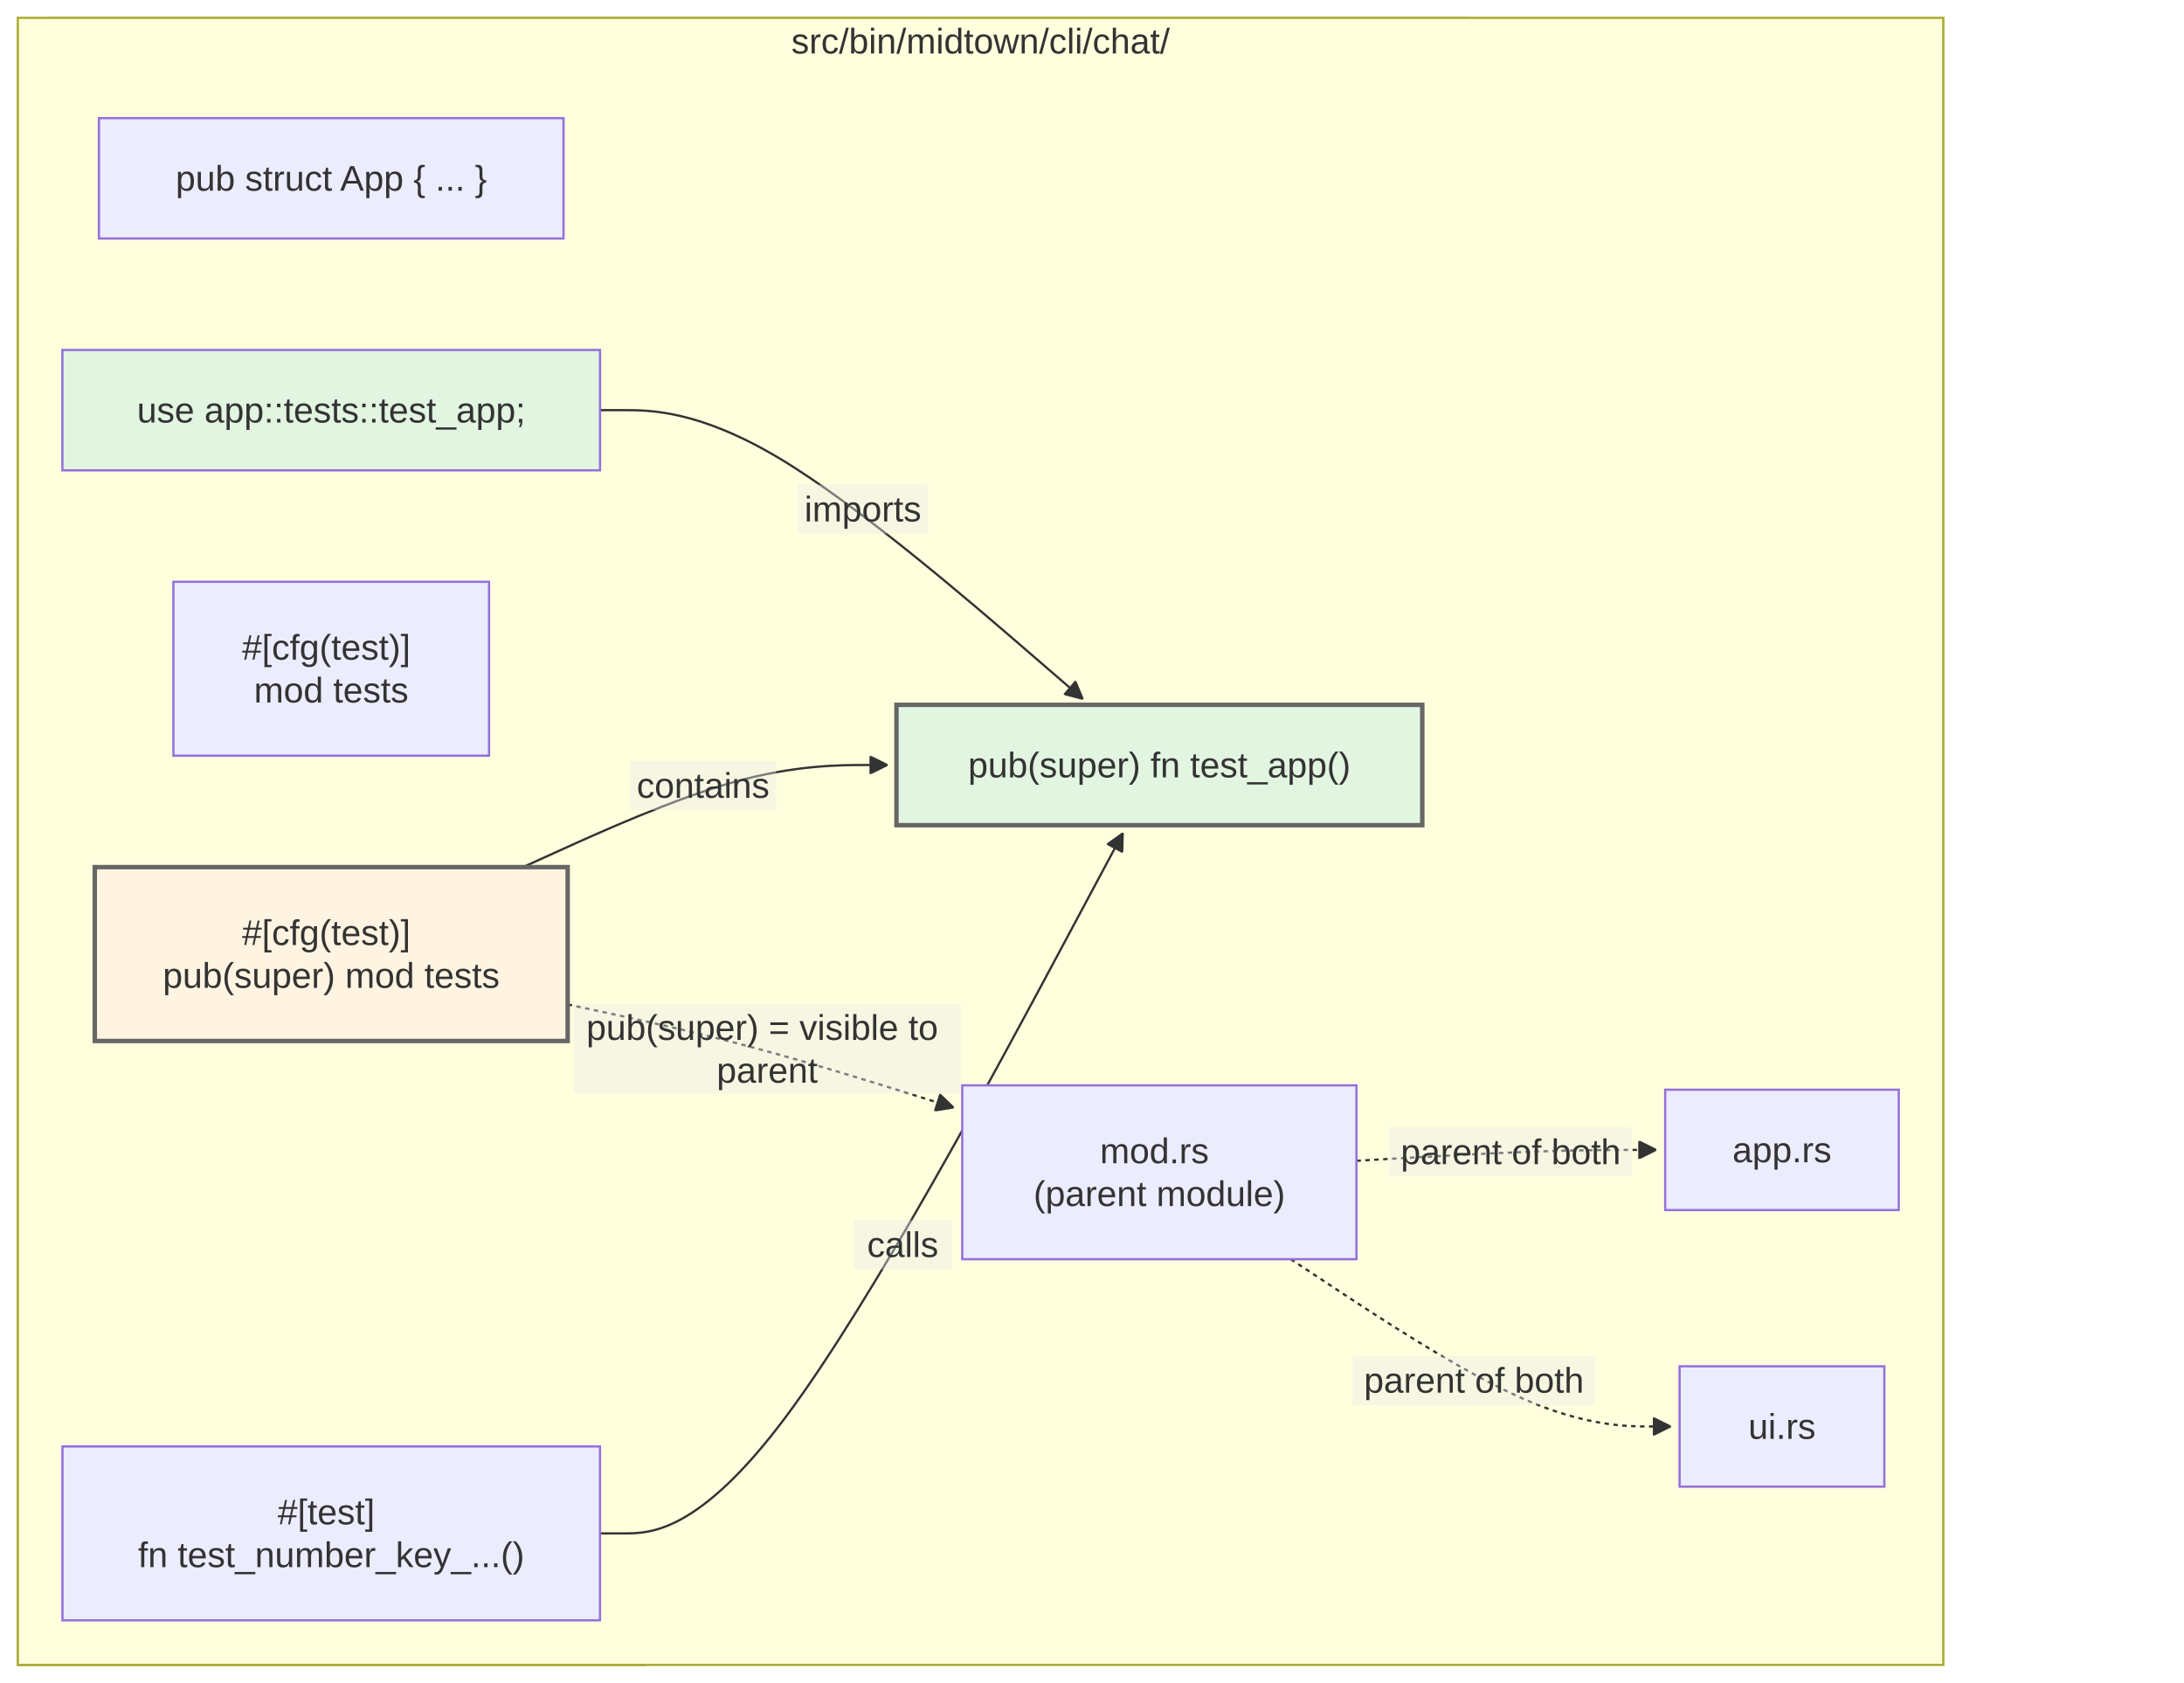
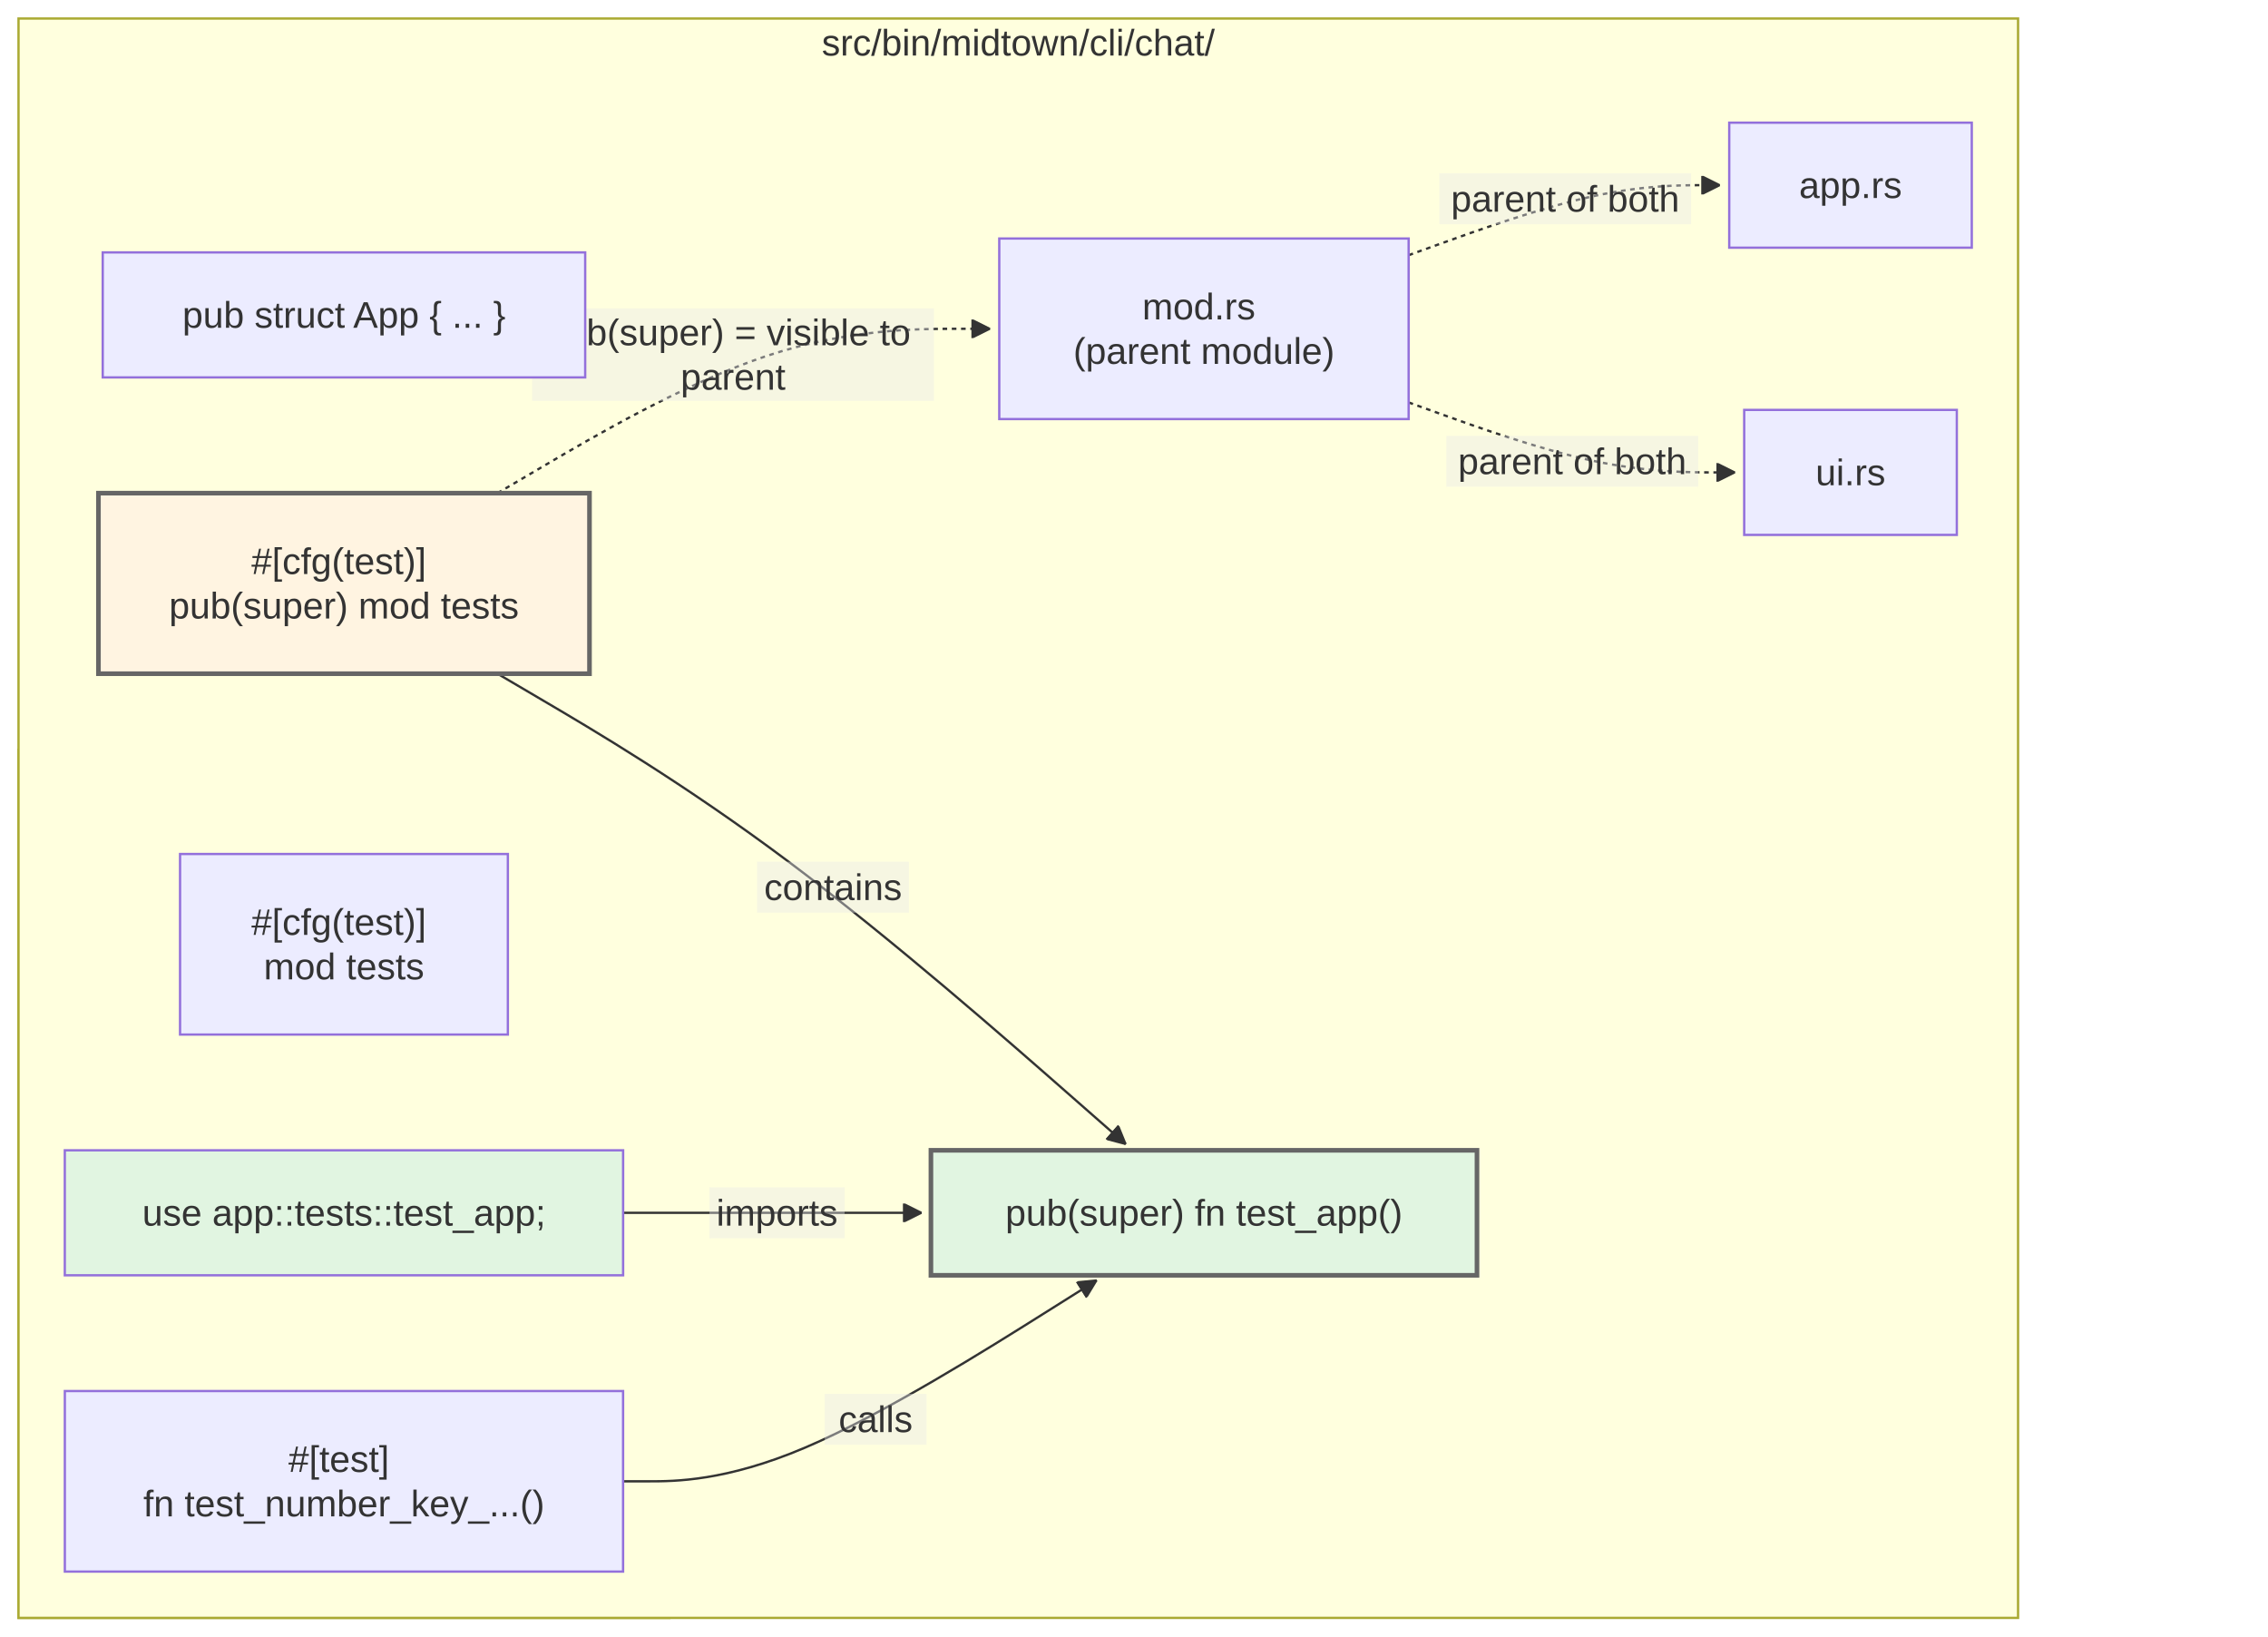
- <svg xmlns="http://www.w3.org/2000/svg" width="980.024" height="754.891" viewBox="-8 -8 980.024 754.891" class="mermaid">
+ <svg xmlns="http://www.w3.org/2000/svg" width="980.024" height="706.93" viewBox="-8 -8 980.024 706.93" class="mermaid">
  <style>
.mermaid{font-family:trebuchet ms, verdana, arial, sans-serif;font-size:16px;fill:#333333;}
.error-icon{fill:#552222;}
.error-text{fill:#552222;stroke:#552222;}
.edge-thickness-normal{stroke-width:1px;}
.edge-thickness-thick{stroke-width:3.5px;}
.edge-pattern-solid{stroke-dasharray:0;}
.edge-thickness-invisible{stroke-width:0;fill:none;}
.edge-pattern-dashed{stroke-dasharray:3;}
.edge-pattern-dotted{stroke-dasharray:2;}
.marker{fill:#333333;stroke:#333333;}
.marker.cross{stroke:#333333;}
svg{font-family:trebuchet ms, verdana, arial, sans-serif;font-size:16px;}
p{margin:0;}
.label{font-family:trebuchet ms, verdana, arial, sans-serif;color:#333333;}
.cluster-label text{fill:#333333;}
.cluster-label span{color:#333333;}
.cluster-label span p{background-color:transparent;}
.label text,span{fill:#333333;color:#333333;}
.node rect,.node circle,.node ellipse,.node polygon,.node path{fill:#ECECFF;stroke:#9370DB;stroke-width:1px;}
.rough-node .label text,.node .label text,.image-shape .label,.icon-shape .label{text-anchor:middle;}
.node .katex path{fill:#000;stroke:#000;stroke-width:1px;}
.rough-node .label,.node .label,.image-shape .label,.icon-shape .label{text-align:center;}
.node.clickable{cursor:pointer;}
.root .anchor path{fill:#333333!important;stroke-width:0;stroke:#333333;}
.arrowheadPath{fill:#333333;}
.edgePath .path{stroke:#333333;stroke-width:2.0px;}
.flowchart-link{stroke:#333333;fill:none;}
.edgeLabel{background-color:rgba(232, 232, 232, 0.8);text-align:center;}
.edgeLabel p{background-color:rgba(232, 232, 232, 0.8);}
.edgeLabel rect{opacity:0.5;background-color:rgba(232, 232, 232, 0.8);fill:rgba(232, 232, 232, 0.8);}
.labelBkg{background-color:rgba(232, 232, 232, 0.5);}
.cluster rect{fill:#ffffde;stroke:#aaaa33;stroke-width:1px;}
.cluster text{fill:#333333;}
.cluster span{color:#333333;}
.flowchartTitleText{text-anchor:middle;font-size:18px;fill:#333333;}
rect.text{fill:none;stroke-width:0;}

.visibility rect { stroke:#666 !important; stroke-width:2px !important; stroke-dasharray: 5 5 !important; }
.visibility polygon { stroke:#666 !important; stroke-width:2px !important; stroke-dasharray: 5 5 !important; }
.visibility ellipse { stroke:#666 !important; stroke-width:2px !important; stroke-dasharray: 5 5 !important; }
.visibility circle { stroke:#666 !important; stroke-width:2px !important; stroke-dasharray: 5 5 !important; }
.visibility path { stroke:#666 !important; stroke-width:2px !important; stroke-dasharray: 5 5 !important; }
  </style>
  <defs>
    <marker id="arrow_point" viewBox="0 0 10 10" refX="10" refY="5" markerWidth="8" markerHeight="8" orient="auto" markerUnits="userSpaceOnUse">
      <path d="M 0 0 L 10 5 L 0 10 z" class="marker" />
    </marker>
    <marker id="arrow_point_start" viewBox="0 0 10 10" refX="4.5" refY="5" markerWidth="8" markerHeight="8" orient="auto" markerUnits="userSpaceOnUse">
      <path d="M 0 5 L 10 10 L 10 0 z" class="marker" />
    </marker>
    <marker id="arrow_cross" viewBox="0 0 11 11" refX="12" refY="5.2" markerWidth="11" markerHeight="11" orient="auto" markerUnits="userSpaceOnUse">
      <path d="M 1 1 L 10 10 M 10 1 L 1 10" class="marker cross" fill="none" stroke-width="2" />
    </marker>
    <marker id="arrow_cross_start" viewBox="0 0 11 11" refX="-1" refY="5.2" markerWidth="11" markerHeight="11" orient="auto" markerUnits="userSpaceOnUse">
      <path d="M 1 1 L 10 10 M 10 1 L 1 10" class="marker cross" stroke-width="2" fill="none" />
    </marker>
    <marker id="arrow_circle" viewBox="0 0 10 10" refX="11" refY="5" markerWidth="11" markerHeight="11" orient="auto" markerUnits="userSpaceOnUse">
      <circle cx="5" cy="5" r="5" class="marker" />
    </marker>
    <marker id="arrow_circle_start" viewBox="0 0 10 10" refX="-1" refY="5" markerWidth="11" markerHeight="11" orient="auto" markerUnits="userSpaceOnUse">
      <circle cx="5" cy="5" r="5" class="marker" />
    </marker>
  </defs>
  <g class="root">
    <g class="clusters">
      <g class="cluster" id="subgraph-subGraph0">
-         <rect x="14.535" y="0" width="635.684" height="479" class="cluster" />
-         <text x="332.377" y="16" class="cluster-label" text-anchor="middle">app.rs</text>
+         <rect x="14.535" y="56.039" width="635.684" height="506.891" class="cluster" />
+         <text x="332.377" y="72.039" class="cluster-label" text-anchor="middle">app.rs</text>
      </g>
      <g class="cluster" id="subgraph-subGraph1">
-         <rect x="-0" y="104" width="281.258" height="634.891" class="cluster" />
-         <text x="140.629" y="120" class="cluster-label" text-anchor="middle">mod.rs</text>
+         <rect x="-0" y="315.93" width="281.258" height="375" class="cluster" />
+         <text x="140.629" y="331.93" class="cluster-label" text-anchor="middle">mod.rs</text>
      </g>
      <g class="cluster" id="subgraph-subGraph2">
-         <rect x="-0" y="0" width="864.024" height="738.891" class="cluster" />
+         <rect x="-0" y="0" width="864.024" height="690.93" class="cluster" />
        <text x="432.012" y="16" class="cluster-label" text-anchor="middle">src/bin/midtown/cli/chat/</text>
      </g>
    </g>
    <g class="edgePaths">
      <g class="edge" id="edge-L-app_tests-test_helper-0">
-         <path d="M226.682,381L243.528,373.365C260.374,365.73,294.066,350.461,321.329,342.826C348.591,335.191,369.425,335.191,379.841,335.191L390.258,335.191" class="edge-thickness-normal edge-pattern-solid edge-thickness-normal edge-pattern-solid flowchart-link" marker-end="url(#arrow_point)" />
+         <path d="M206.975,283.039L227.105,294.872C247.236,306.706,287.497,330.372,332.745,364.248C377.993,398.123,428.229,442.207,453.347,464.249L478.464,486.291" class="edge-thickness-normal edge-pattern-solid edge-thickness-normal edge-pattern-solid flowchart-link" marker-end="url(#arrow_point)" />
      </g>
      <g class="edge" id="edge-L-mod_use-test_helper-0">
-         <path d="M261.258,176L272.341,176C283.425,176,305.591,176,341.702,197.596C377.812,219.193,427.866,262.385,452.894,283.982L477.921,305.578" class="edge-thickness-normal edge-pattern-solid edge-thickness-normal edge-pattern-solid flowchart-link" marker-end="url(#arrow_point)" />
+         <path d="M261.258,515.93L272.341,515.93C283.425,515.93,305.591,515.93,327.091,515.93C348.591,515.93,369.425,515.93,379.841,515.93L390.258,515.93" class="edge-thickness-normal edge-pattern-solid edge-thickness-normal edge-pattern-solid flowchart-link" marker-end="url(#arrow_point)" />
      </g>
      <g class="edge" id="edge-L-test_fn-test_helper-0">
-         <path d="M261.242,679.891L272.328,679.891C283.414,679.891,305.586,679.891,344.696,627.529C383.805,575.166,439.853,470.442,467.877,418.08L495.901,365.718" class="edge-thickness-normal edge-pattern-solid edge-thickness-normal edge-pattern-solid flowchart-link" marker-end="url(#arrow_point)" />
+         <path d="M261.242,631.93L272.328,631.93C283.414,631.93,305.586,631.93,339.698,617.451C373.809,602.973,419.861,574.016,442.887,559.537L465.913,545.059" class="edge-thickness-normal edge-pattern-solid edge-thickness-normal edge-pattern-solid flowchart-link" marker-end="url(#arrow_point)" />
      </g>
      <g class="edge" id="edge-L-app_tests-mod-0">
-         <path d="M246.723,442.616L260.229,445.495C273.734,448.374,300.746,454.132,329.622,461.844C358.498,469.555,389.237,479.22,404.607,484.052L419.977,488.884" class="edge-thickness-normal edge-pattern-dotted edge-thickness-normal edge-pattern-solid flowchart-link" marker-end="url(#arrow_point)" />
+         <path d="M206.975,205.039L227.105,193.206C247.236,181.372,287.497,157.706,322.966,145.872C358.436,134.039,389.115,134.039,404.454,134.039L419.793,134.039" class="edge-thickness-normal edge-pattern-dotted edge-thickness-normal edge-pattern-solid flowchart-link" marker-end="url(#arrow_point)" />
      </g>
      <g class="edge" id="edge-L-mod-app-0">
-         <path d="M600.684,512.743L614.69,511.928C628.695,511.112,656.707,509.482,679.13,508.667C701.552,507.852,718.385,507.852,726.802,507.852L735.219,507.852" class="edge-thickness-normal edge-pattern-dotted edge-thickness-normal edge-pattern-solid flowchart-link" marker-end="url(#arrow_point)" />
+         <path d="M600.684,102.226L614.69,97.189C628.695,92.151,656.707,82.075,679.13,77.038C701.552,72,718.385,72,726.802,72L735.219,72" class="edge-thickness-normal edge-pattern-dotted edge-thickness-normal edge-pattern-solid flowchart-link" marker-end="url(#arrow_point)" />
      </g>
      <g class="edge" id="edge-L-mod-ui-0">
-         <path d="M571.225,556.891L590.14,569.397C609.056,581.904,646.887,606.917,675.297,619.423C703.707,631.93,722.695,631.93,732.19,631.93L741.684,631.93" class="edge-thickness-normal edge-pattern-dotted edge-thickness-normal edge-pattern-solid flowchart-link" marker-end="url(#arrow_point)" />
+         <path d="M600.684,165.852L614.69,170.889C628.695,175.927,656.707,186.003,680.207,191.04C703.707,196.078,722.695,196.078,732.19,196.078L741.684,196.078" class="edge-thickness-normal edge-pattern-dotted edge-thickness-normal edge-pattern-solid flowchart-link" marker-end="url(#arrow_point)" />
      </g>
    </g>
    <g class="edgeLabels">
      <g class="edgeLabel" id="edge-label-L-app_tests-test_helper-0">
-         <rect x="274.705" y="333.37" width="65.6" height="22" class="edge-label-bg" />
-         <text x="307.505" y="344.37" class="edge-label" text-anchor="middle" dominant-baseline="central">contains</text>
+         <rect x="319.161" y="364.278" width="65.6" height="22" class="edge-label-bg" />
+         <text x="351.961" y="375.278" class="edge-label" text-anchor="middle" dominant-baseline="central">contains</text>
      </g>
      <g class="edgeLabel" id="edge-label-L-mod_use-test_helper-0">
-         <rect x="349.98" y="209.373" width="58.4" height="22" class="edge-label-bg" />
-         <text x="379.18" y="220.373" class="edge-label" text-anchor="middle" dominant-baseline="central">imports</text>
+         <rect x="298.558" y="504.93" width="58.4" height="22" class="edge-label-bg" />
+         <text x="327.758" y="515.93" class="edge-label" text-anchor="middle" dominant-baseline="central">imports</text>
      </g>
      <g class="edgeLabel" id="edge-label-L-test_fn-test_helper-0">
-         <rect x="375.08" y="539.363" width="44" height="22" class="edge-label-bg" />
-         <text x="397.08" y="550.363" class="edge-label" dominant-baseline="central" text-anchor="middle">calls</text>
+         <rect x="348.374" y="594.133" width="44" height="22" class="edge-label-bg" />
+         <text x="370.374" y="605.133" class="edge-label" text-anchor="middle" dominant-baseline="central">calls</text>
      </g>
      <g class="edgeLabel" id="edge-label-L-app_tests-mod-0">
-         <rect x="249.455" y="442.562" width="173.6" height="40" class="edge-label-bg" />
-         <text x="336.255" y="462.562" class="edge-label" text-anchor="middle" dominant-baseline="central">
-           <tspan x="336.255" y="462.562" dy="-0.6em">pub(super) = visible to</tspan>
-           <tspan x="336.255" dy="1.2em">parent</tspan>
+         <rect x="221.962" y="125.206" width="173.6" height="40" class="edge-label-bg" />
+         <text x="308.762" y="145.206" class="edge-label" dominant-baseline="central" text-anchor="middle">
+           <tspan x="308.762" y="145.206" dy="-0.6em">pub(super) = visible to</tspan>
+           <tspan x="308.762" dy="1.2em">parent</tspan>
        </text>
      </g>
      <g class="edgeLabel" id="edge-label-L-mod-app-0">
-         <rect x="615.505" y="497.714" width="108.8" height="22" class="edge-label-bg" />
-         <text x="669.905" y="508.714" class="edge-label" dominant-baseline="central" text-anchor="middle">parent of both</text>
+         <rect x="613.943" y="66.89" width="108.8" height="22" class="edge-label-bg" />
+         <text x="668.343" y="77.89" class="edge-label" dominant-baseline="central" text-anchor="middle">parent of both</text>
      </g>
      <g class="edgeLabel" id="edge-label-L-mod-ui-0">
-         <rect x="598.999" y="600.222" width="108.8" height="22" class="edge-label-bg" />
-         <text x="653.399" y="611.222" class="edge-label" dominant-baseline="central" text-anchor="middle">parent of both</text>
+         <rect x="616.985" y="180.282" width="108.8" height="22" class="edge-label-bg" />
+         <text x="671.385" y="191.282" class="edge-label" text-anchor="middle" dominant-baseline="central">parent of both</text>
      </g>
    </g>
    <g class="nodes">
      <g class="node default" id="node-mod">
-         <rect x="423.793" y="478.891" width="176.891" height="78" />
-         <text x="512.238" y="517.891" class="label" text-anchor="middle" dominant-baseline="central">
-           <tspan x="512.238" y="517.891" dy="-0.6em">mod.rs</tspan>
+         <rect x="423.793" y="95.039" width="176.891" height="78" />
+         <text x="512.238" y="134.039" class="label" text-anchor="middle" dominant-baseline="central">
+           <tspan x="512.238" y="134.039" dy="-0.6em">mod.rs</tspan>
          <tspan x="512.238" dy="1.2em">(parent module)</tspan>
        </text>
      </g>
      <g class="node default" id="node-app">
-         <rect x="739.219" y="480.852" width="104.805" height="54" />
-         <text x="791.621" y="507.852" class="label" text-anchor="middle" dominant-baseline="central">app.rs</text>
+         <rect x="739.219" y="45" width="104.805" height="54" />
+         <text x="791.621" y="72" class="label" text-anchor="middle" dominant-baseline="central">app.rs</text>
      </g>
      <g class="node default" id="node-ui">
-         <rect x="745.684" y="604.93" width="91.875" height="54" />
-         <text x="791.621" y="631.93" class="label" dominant-baseline="central" text-anchor="middle">ui.rs</text>
+         <rect x="745.684" y="169.078" width="91.875" height="54" />
+         <text x="791.621" y="196.078" class="label" text-anchor="middle" dominant-baseline="central">ui.rs</text>
      </g>
      <g class="node default" id="node-app_code">
-         <rect x="36.391" y="45" width="208.477" height="54" />
-         <text x="140.629" y="72" class="label" dominant-baseline="central" text-anchor="middle">pub struct App { ... }</text>
+         <rect x="36.391" y="101.039" width="208.477" height="54" />
+         <text x="140.629" y="128.039" class="label" text-anchor="middle" dominant-baseline="central">pub struct App { ... }</text>
      </g>
      <g class="node default visibility" id="node-app_tests">
-         <rect x="34.535" y="381" width="212.188" height="78" style="stroke:#666 !important;stroke-width:2px !important;stroke-dasharray: 5 5 !important;fill:#fff4e1 !important" />
-         <text x="140.629" y="420" class="label" text-anchor="middle" dominant-baseline="central">
-           <tspan x="140.629" y="420" dy="-0.6em">#[cfg(test)]</tspan>
+         <rect x="34.535" y="205.039" width="212.188" height="78" style="stroke:#666 !important;stroke-width:2px !important;stroke-dasharray: 5 5 !important;fill:#fff4e1 !important" />
+         <text x="140.629" y="244.039" class="label" text-anchor="middle" dominant-baseline="central">
+           <tspan x="140.629" y="244.039" dy="-0.6em">#[cfg(test)]</tspan>
          <tspan x="140.629" dy="1.2em">pub(super) mod tests</tspan>
        </text>
      </g>
      <g class="node default visibility" id="node-test_helper">
-         <rect x="394.258" y="308.191" width="235.961" height="54" style="stroke:#666 !important;stroke-width:2px !important;stroke-dasharray: 5 5 !important;fill:#e1f5e1 !important" />
-         <text x="512.238" y="335.191" class="label" dominant-baseline="central" text-anchor="middle">pub(super) fn test_app()</text>
+         <rect x="394.258" y="488.93" width="235.961" height="54" style="stroke:#666 !important;stroke-width:2px !important;stroke-dasharray: 5 5 !important;fill:#e1f5e1 !important" />
+         <text x="512.238" y="515.93" class="label" text-anchor="middle" dominant-baseline="central">pub(super) fn test_app()</text>
      </g>
      <g class="node default" id="node-mod_tests">
-         <rect x="69.805" y="253" width="141.648" height="78" />
-         <text x="140.629" y="292" class="label" dominant-baseline="central" text-anchor="middle">
-           <tspan x="140.629" y="292" dy="-0.6em">#[cfg(test)]</tspan>
+         <rect x="69.805" y="360.93" width="141.648" height="78" />
+         <text x="140.629" y="399.93" class="label" text-anchor="middle" dominant-baseline="central">
+           <tspan x="140.629" y="399.93" dy="-0.6em">#[cfg(test)]</tspan>
          <tspan x="140.629" dy="1.2em">mod tests</tspan>
        </text>
      </g>
      <g class="node default" id="node-mod_use">
-         <rect x="20" y="149" width="241.258" height="54" style="fill:#e1f5e1 !important" />
-         <text x="140.629" y="176" class="label" dominant-baseline="central" text-anchor="middle">use app::tests::test_app;</text>
+         <rect x="20" y="488.93" width="241.258" height="54" style="fill:#e1f5e1 !important" />
+         <text x="140.629" y="515.93" class="label" text-anchor="middle" dominant-baseline="central">use app::tests::test_app;</text>
      </g>
      <g class="node default" id="node-test_fn">
-         <rect x="20.016" y="640.891" width="241.227" height="78" />
-         <text x="140.629" y="679.891" class="label" text-anchor="middle" dominant-baseline="central">
-           <tspan x="140.629" y="679.891" dy="-0.6em">#[test]</tspan>
+         <rect x="20.016" y="592.93" width="241.227" height="78" />
+         <text x="140.629" y="631.93" class="label" text-anchor="middle" dominant-baseline="central">
+           <tspan x="140.629" y="631.93" dy="-0.6em">#[test]</tspan>
          <tspan x="140.629" dy="1.2em">fn test_number_key_...()</tspan>
        </text>
      </g>
    </g>
  </g>
</svg>
